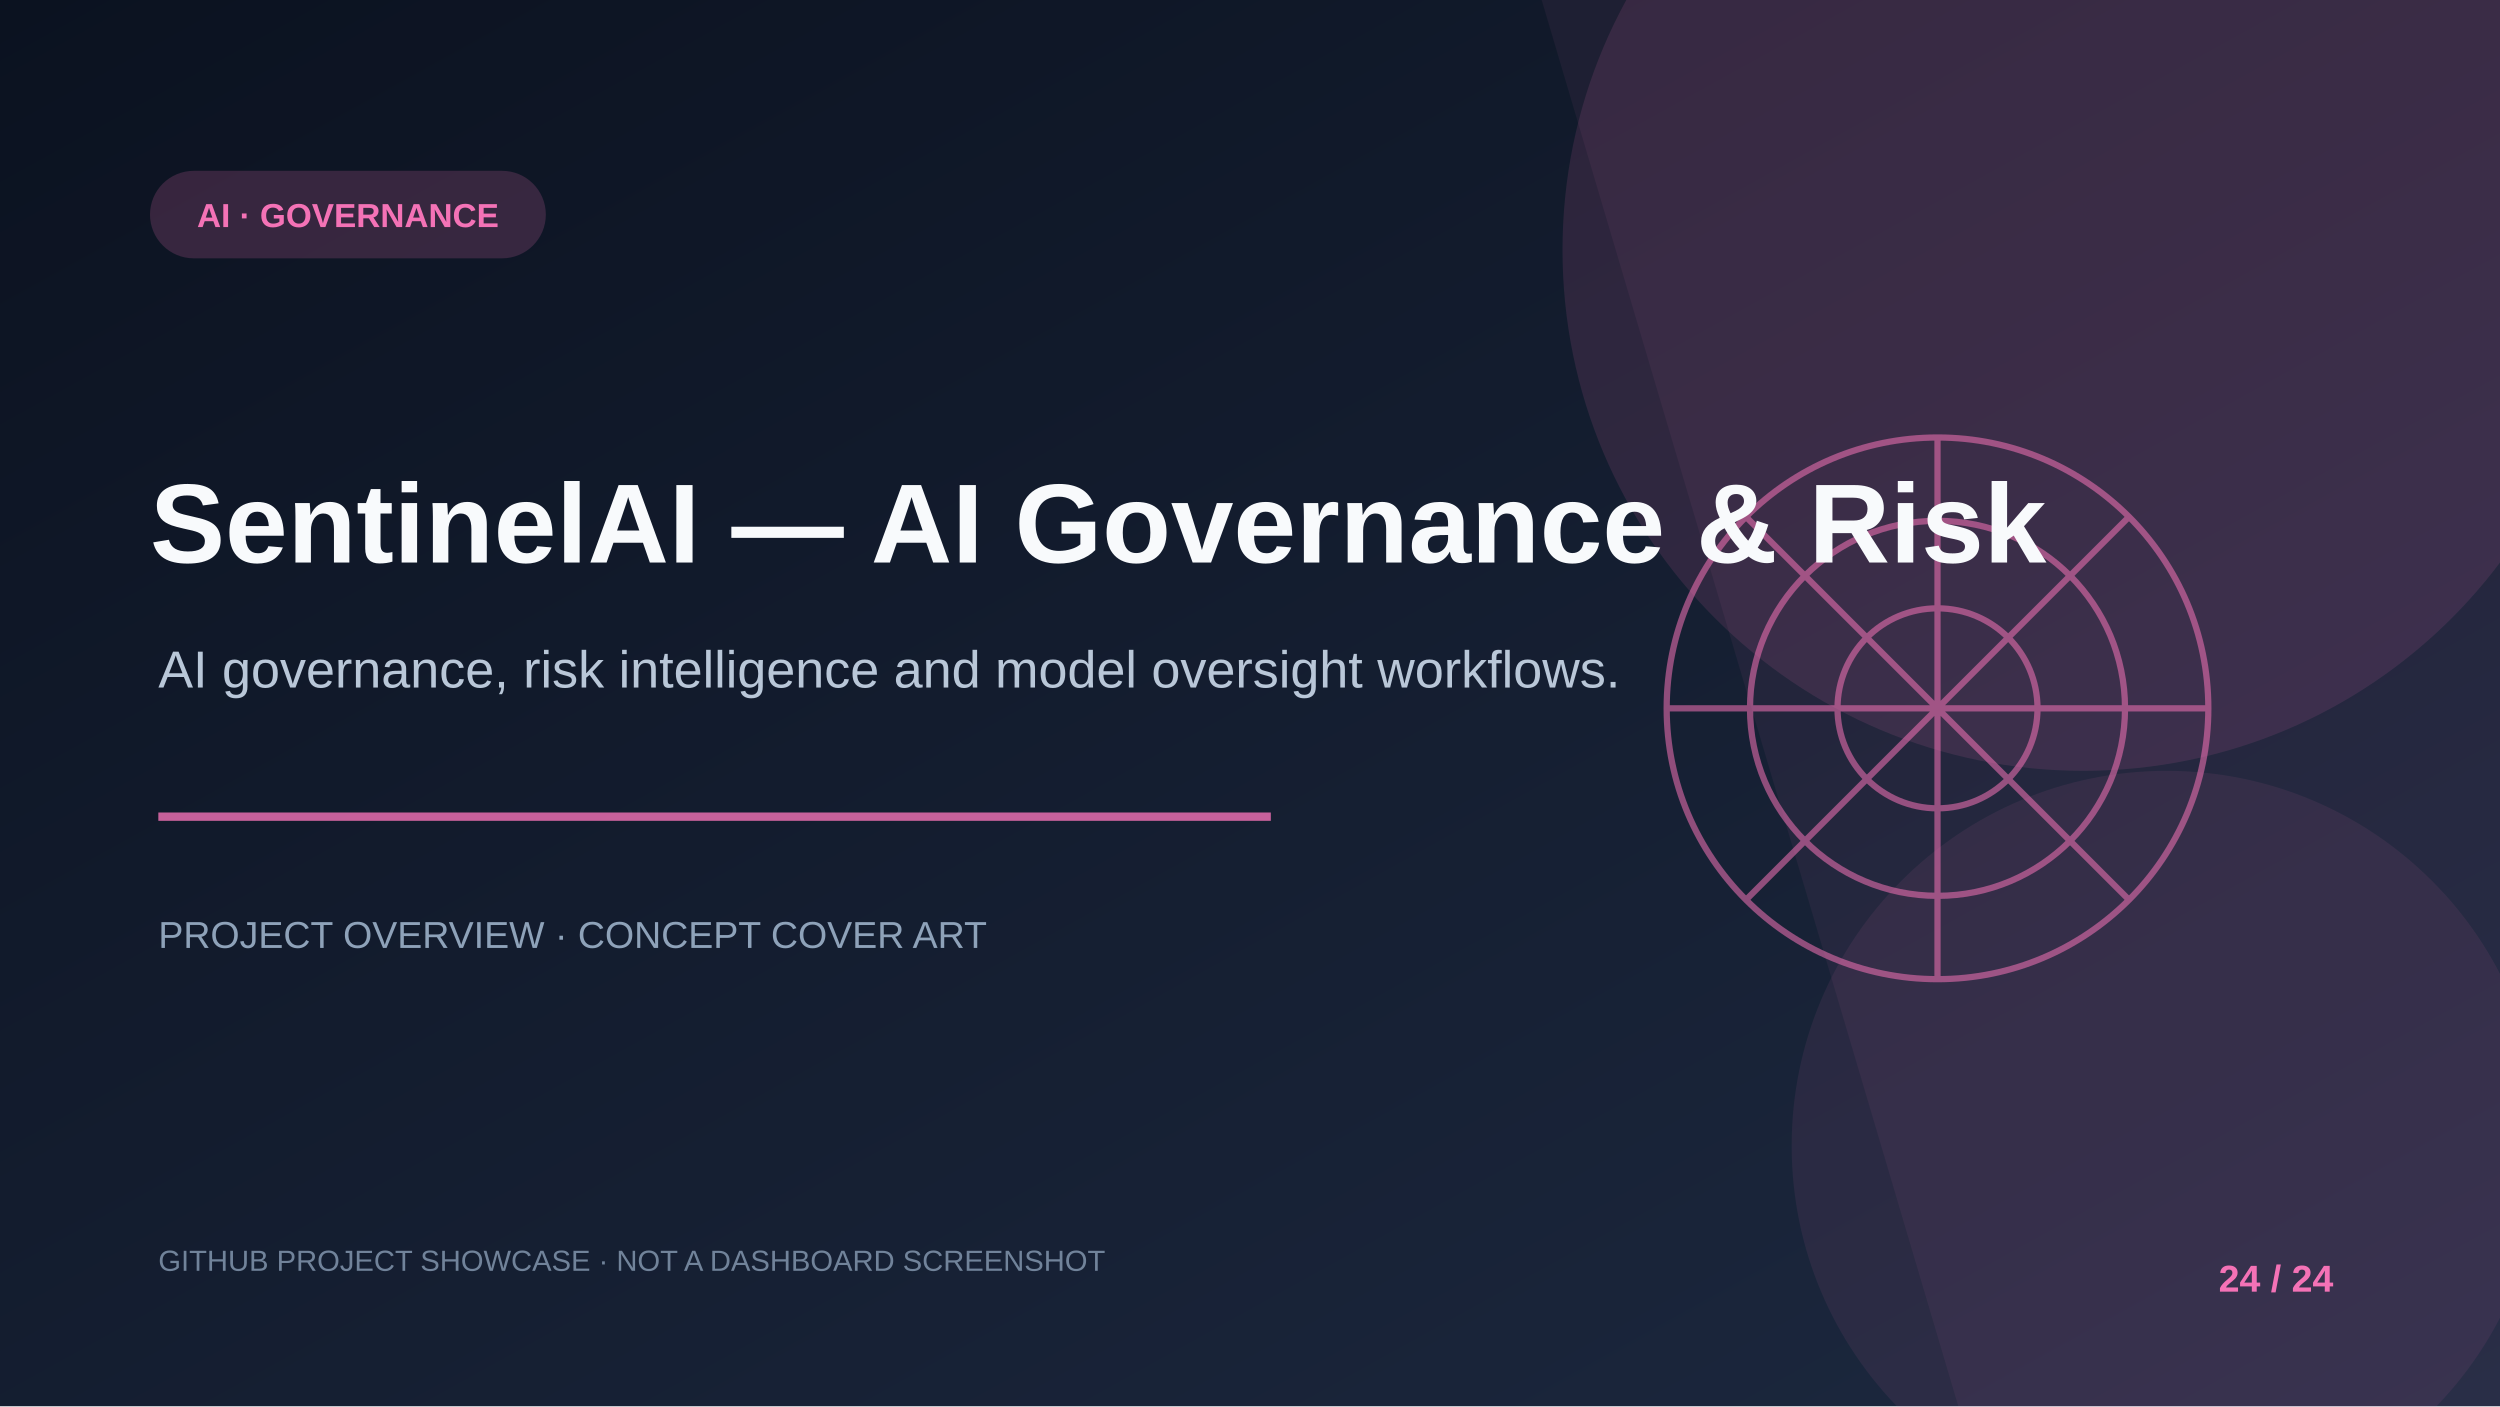
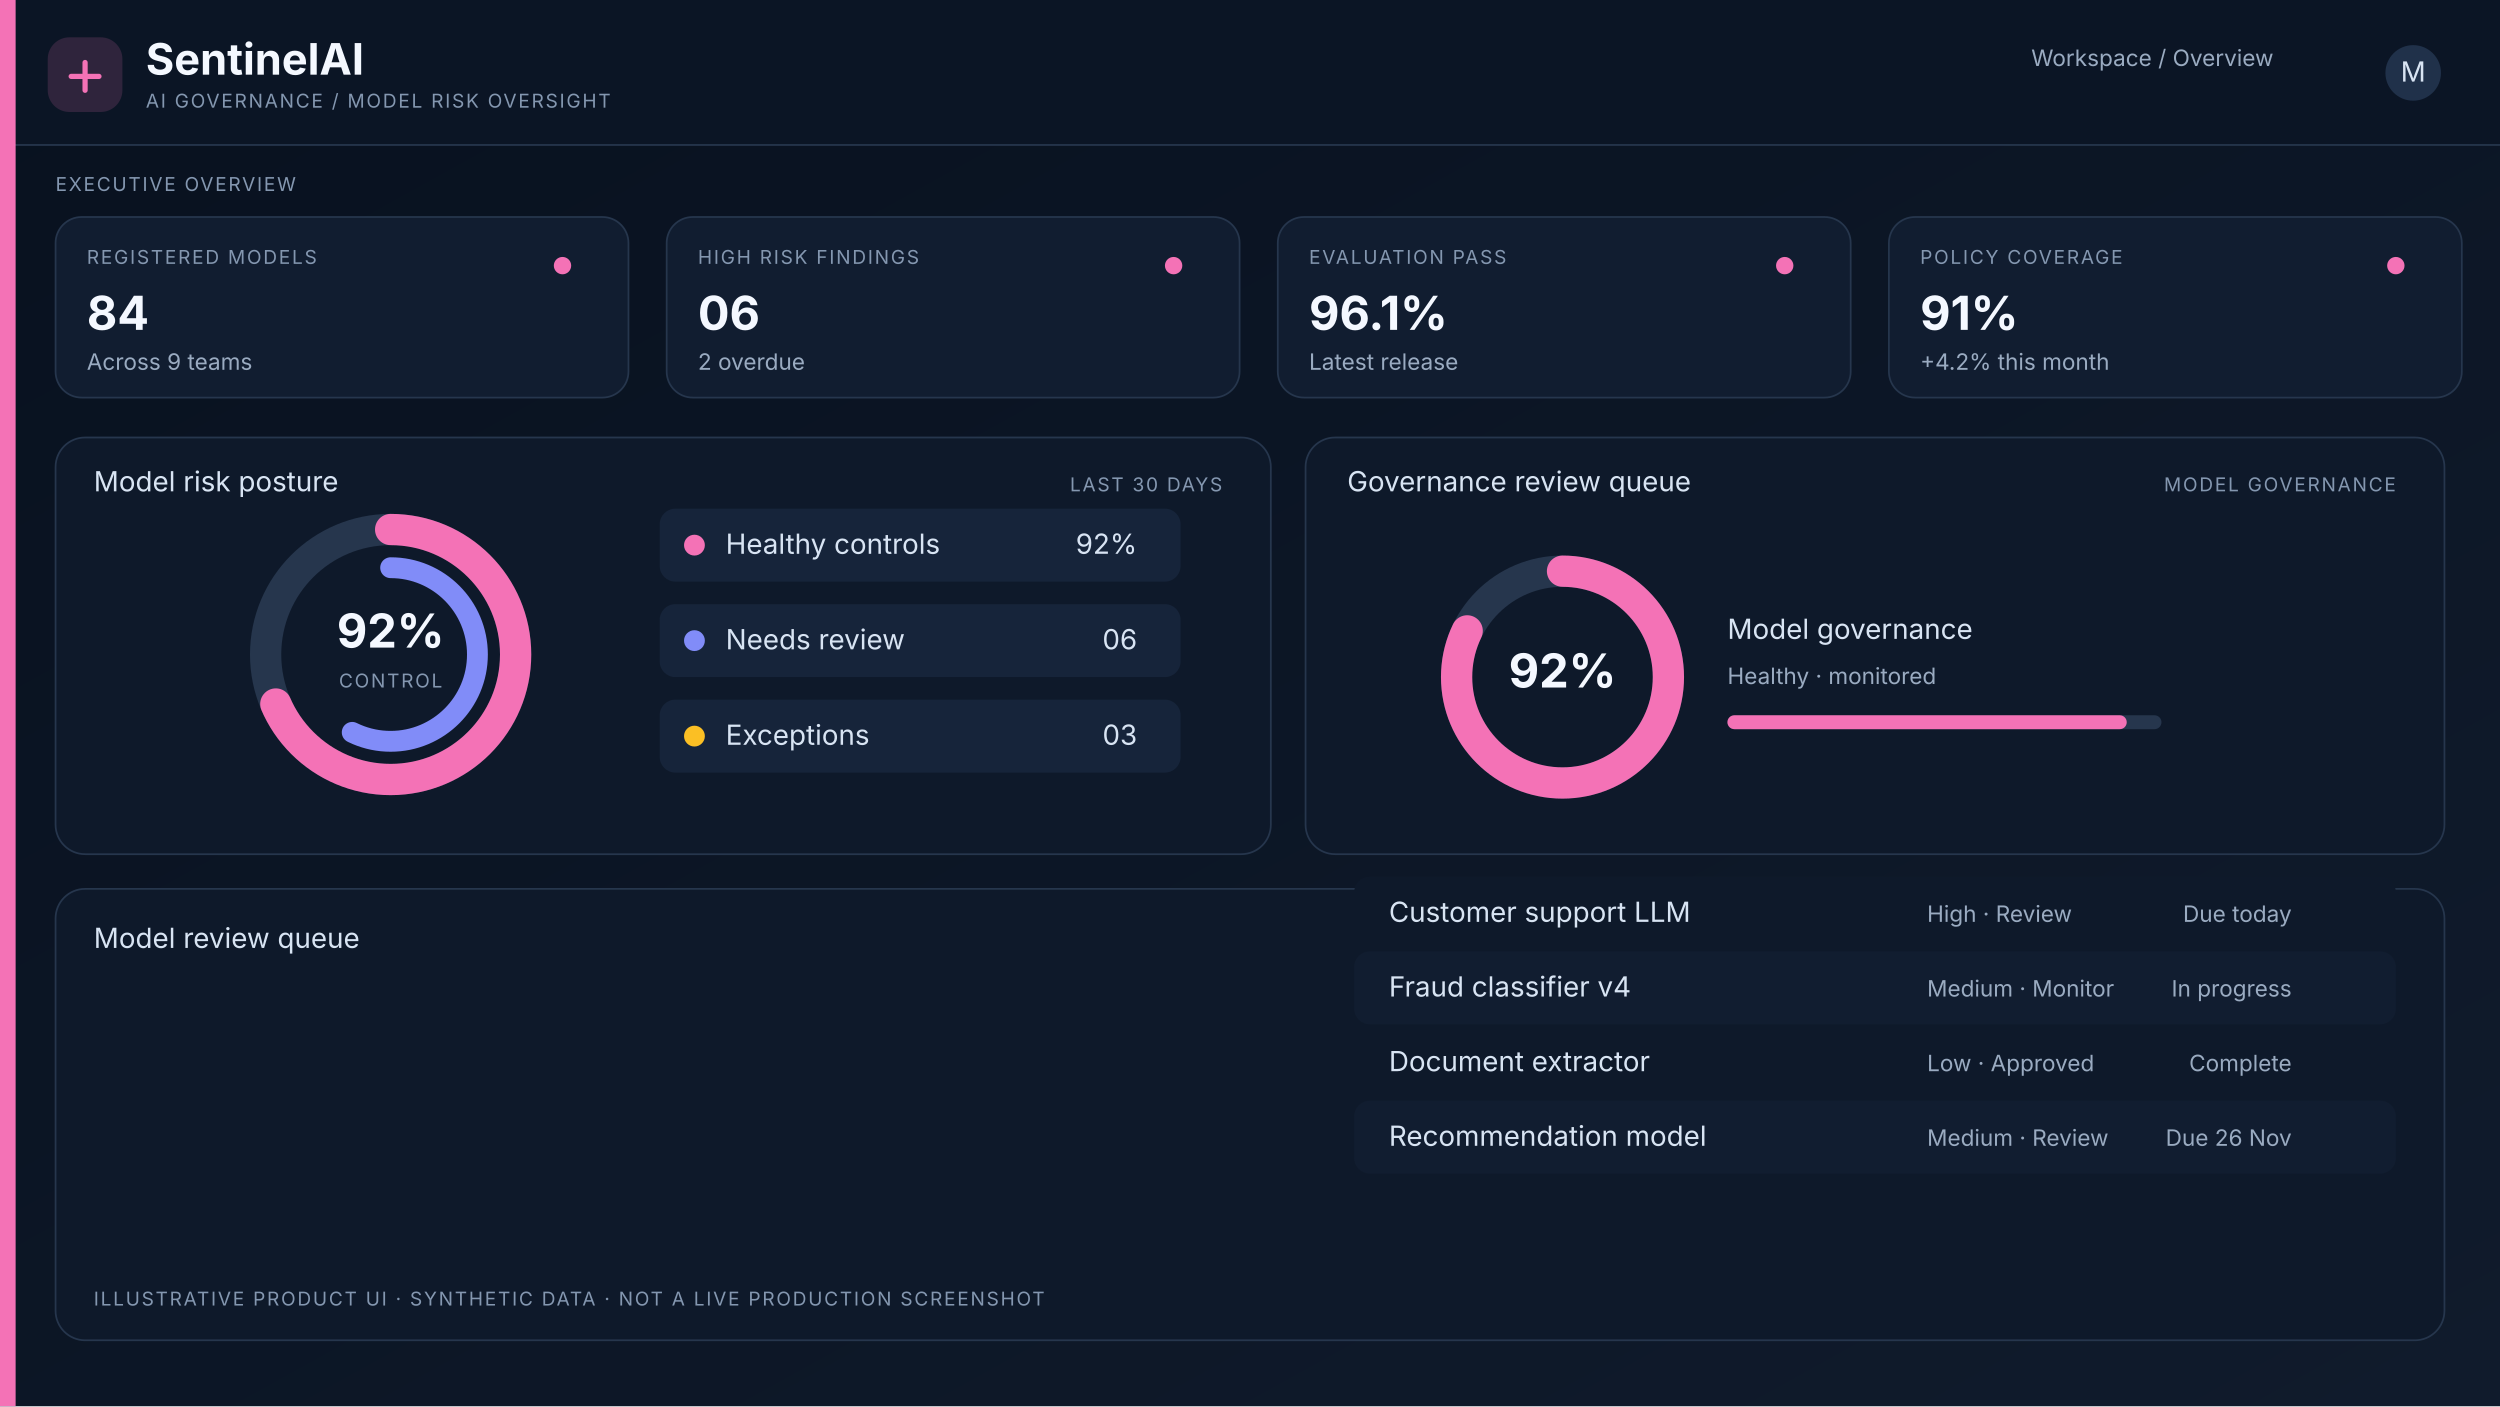
- <svg xmlns="http://www.w3.org/2000/svg" width="1200" height="675" viewBox="0 0 1200 675">
+ <svg xmlns="http://www.w3.org/2000/svg" width="1440" height="810" viewBox="0 0 1440 810" role="img" aria-labelledby="title desc">
  <defs>
-     <linearGradient id="g" x1="0" y1="0" x2="1" y2="1">
-       <stop offset="0" stop-color="#0b1220" />
-       <stop offset="1" stop-color="#1d2940" />
+     <linearGradient id="bg" x2="1" y2="1">
+       <stop stop-color="#08111f" />
+       <stop offset="1" stop-color="#101b2c" />
+     </linearGradient>
+     <linearGradient id="glow">
+       <stop stop-color="#f472b6" stop-opacity=".25" />
+       <stop offset="1" stop-color="#818cf8" stop-opacity=".02" />
    </linearGradient>
  </defs>
-   <rect width="1200" height="675" fill="url(#g)" />
-   <circle cx="1000" cy="120" r="250" fill="#f472b6" opacity=".12" />
-   <circle cx="1040" cy="550" r="180" fill="#f472b6" opacity=".08" />
-   <path d="M740 0 L1200 0 L1200 675 L940 675 Z" fill="#f472b6" opacity=".06" />
-   <g fill="none" stroke="#f472b6" stroke-width="3" opacity=".55">
-     <circle cx="930" cy="340" r="130" />
-     <circle cx="930" cy="340" r="90" />
-     <circle cx="930" cy="340" r="48" />
-     <path d="M800 340 H1060 M930 210 V470 M838 248 L1022 432 M1022 248 L838 432" />
+   <style>.body{font:16px Inter,Arial,sans-serif;fill:#d8e4f3}.small{font:13px Inter,Arial,sans-serif;fill:#9aabc1}.tiny{font:11px Inter,Arial,sans-serif;fill:#8497b0;letter-spacing:1px}.metric{font: bold 27px Inter,Arial,sans-serif;fill:#f4f8ff}.head{font:bold 25px Inter,Arial,sans-serif;fill:#f4f8ff}.muted{font:13px Inter,Arial,sans-serif;fill:#91a4bc}</style>
+   <rect width="1440" height="810" fill="url(#bg)" />
+   <rect x="0" y="0" width="1440" height="84" fill="#0b1525" />
+   <rect x="0" y="83" width="1440" height="1" fill="#26364d" />
+   <rect x="0" y="0" width="9" height="810" fill="#f472b6" />
+   <rect x="28" y="22" width="42" height="42" rx="12" fill="#f472b6" opacity=".16" stroke="#f472b6" />
+   <path d="M41 44h16M49 36v16" stroke="#f472b6" stroke-width="3" stroke-linecap="round" />
+   <text x="84" y="43" class="head">SentinelAI</text>
+   <text x="84" y="62" class="tiny">AI GOVERNANCE / MODEL RISK OVERSIGHT</text>
+   <text x="1170" y="38" class="small">Workspace  /  Overview</text>
+   <circle cx="1390" cy="42" r="16" fill="#20314a" />
+   <text x="1390" y="47" text-anchor="middle" class="body">M</text>
+   <text x="32" y="110" class="tiny">EXECUTIVE OVERVIEW</text>
+   <g transform="translate(32 125)">
+     <rect width="330" height="104" rx="15" fill="#111d30" stroke="#26364d" />
+     <text x="18" y="27" class="tiny">REGISTERED MODELS</text>
+     <text x="18" y="65" class="metric">84</text>
+     <text x="18" y="88" class="small" fill="#f472b6">Across 9 teams</text>
+     <circle cx="292" cy="28" r="5" fill="#f472b6" />
  </g>
-   <rect x="72" y="82" width="190" height="42" rx="21" fill="#f472b6" opacity=".18" />
-   <text x="167" y="109" text-anchor="middle" fill="#f472b6" font-family="Arial" font-size="16" font-weight="700">AI · GOVERNANCE</text>
-   <text x="72" y="270" fill="#f8fafc" font-family="Arial" font-size="54" font-weight="700">SentinelAI — AI Governance &amp; Risk</text>
-   <text x="76" y="330" fill="#b9c7d8" font-family="Arial" font-size="25">AI governance, risk intelligence and model oversight workflows.</text>
-   <path d="M76 392 H610" stroke="#f472b6" stroke-width="4" opacity=".8" />
-   <text x="76" y="455" fill="#8ea2b9" font-family="Arial" font-size="18">PROJECT OVERVIEW · CONCEPT COVER ART</text>
-   <text x="76" y="610" fill="#71839a" font-family="Arial" font-size="14">GITHUB PROJECT SHOWCASE · NOT A DASHBOARD SCREENSHOT</text>
-   <text x="1120" y="620" text-anchor="end" fill="#f472b6" font-family="Arial" font-size="18" font-weight="700">24 / 24</text>
+   <g transform="translate(384 125)">
+     <rect width="330" height="104" rx="15" fill="#111d30" stroke="#26364d" />
+     <text x="18" y="27" class="tiny">HIGH RISK FINDINGS</text>
+     <text x="18" y="65" class="metric">06</text>
+     <text x="18" y="88" class="small" fill="#f472b6">2 overdue</text>
+     <circle cx="292" cy="28" r="5" fill="#f472b6" />
+   </g>
+   <g transform="translate(736 125)">
+     <rect width="330" height="104" rx="15" fill="#111d30" stroke="#26364d" />
+     <text x="18" y="27" class="tiny">EVALUATION PASS</text>
+     <text x="18" y="65" class="metric">96.1%</text>
+     <text x="18" y="88" class="small" fill="#f472b6">Latest release</text>
+     <circle cx="292" cy="28" r="5" fill="#f472b6" />
+   </g>
+   <g transform="translate(1088 125)">
+     <rect width="330" height="104" rx="15" fill="#111d30" stroke="#26364d" />
+     <text x="18" y="27" class="tiny">POLICY COVERAGE</text>
+     <text x="18" y="65" class="metric">91%</text>
+     <text x="18" y="88" class="small" fill="#f472b6">+4.2% this month</text>
+     <circle cx="292" cy="28" r="5" fill="#f472b6" />
+   </g>
+   <rect x="32" y="252" width="700" height="240" rx="17" fill="#0e192a" stroke="#26364d" />
+   <text x="54" y="283" class="body" font-weight="bold">Model risk posture</text>
+   <text x="704" y="283" class="tiny" text-anchor="end">LAST 30 DAYS</text>
+   <g transform="translate(90 285)">
+     <circle cx="135" cy="92" r="72" fill="none" stroke="#26364d" stroke-width="18" />
+     <circle cx="135" cy="92" r="72" fill="none" stroke="#f472b6" stroke-width="18" stroke-dasharray="310 452" transform="rotate(-90 135 92)" stroke-linecap="round" />
+     <circle cx="135" cy="92" r="50" fill="none" stroke="#818cf8" stroke-width="12" stroke-dasharray="180 314" transform="rotate(-90 135 92)" stroke-linecap="round" />
+     <text x="135" y="88" text-anchor="middle" class="metric">92%</text>
+     <text x="135" y="111" text-anchor="middle" class="tiny">CONTROL</text>
+     <g transform="translate(290 8)">
+       <rect width="300" height="42" rx="9" fill="#16243a" />
+       <circle cx="20" cy="21" r="6" fill="#f472b6" />
+       <text x="38" y="26" class="body">Healthy controls</text>
+       <text x="275" y="26" text-anchor="end" class="body">92%</text>
+       <rect y="55" width="300" height="42" rx="9" fill="#16243a" />
+       <circle cx="20" cy="76" r="6" fill="#818cf8" />
+       <text x="38" y="81" class="body">Needs review</text>
+       <text x="275" y="81" text-anchor="end" class="body">06</text>
+       <rect y="110" width="300" height="42" rx="9" fill="#16243a" />
+       <circle cx="20" cy="131" r="6" fill="#fbbf24" />
+       <text x="38" y="136" class="body">Exceptions</text>
+       <text x="275" y="136" text-anchor="end" class="body">03</text>
+     </g>
+   </g>
+   <rect x="752" y="252" width="656" height="240" rx="17" fill="#0e192a" stroke="#26364d" />
+   <text x="776" y="283" class="body" font-weight="bold">Governance review queue</text>
+   <text x="1380" y="283" class="tiny" text-anchor="end">MODEL GOVERNANCE</text>
+   <g transform="translate(790 318)">
+     <circle cx="110" cy="72" r="61" fill="none" stroke="#26364d" stroke-width="18" />
+     <circle cx="110" cy="72" r="61" fill="none" stroke="#f472b6" stroke-width="18" stroke-dasharray="315 383" transform="rotate(-90 110 72)" stroke-linecap="round" />
+     <text x="110" y="78" text-anchor="middle" class="metric">92%</text>
+     <text x="205" y="50" class="body">Model governance</text>
+     <text x="205" y="76" class="small">Healthy · monitored</text>
+     <rect x="205" y="94" width="250" height="8" rx="4" fill="#26364d" />
+     <rect x="205" y="94" width="230" height="8" rx="4" fill="#f472b6" />
+   </g>
+   <rect x="32" y="512" width="1376" height="260" rx="17" fill="#0e192a" stroke="#26364d" />
+   <text x="54" y="546" class="body" font-weight="bold">Model review queue</text>
+   <text x="800" y="576" class="tiny">RECORD / ENTITY</text>
+   <text x="1110" y="576" class="tiny">STATUS / VALUE</text>
+   <text x="1380" y="576" text-anchor="end" class="tiny">DETAIL</text>
+   <g transform="translate(0 0)">
+     <rect x="780" y="505" width="600" height="42" rx="9" fill="#0e192a" />
+     <text x="800" y="531" class="body">Customer support LLM</text>
+     <text x="1110" y="531" class="small">High · Review</text>
+     <text x="1320" y="531" class="small" text-anchor="end">Due today</text>
+   </g>
+   <g transform="translate(0 43)">
+     <rect x="780" y="505" width="600" height="42" rx="9" fill="#111d30" />
+     <text x="800" y="531" class="body">Fraud classifier v4</text>
+     <text x="1110" y="531" class="small">Medium · Monitor</text>
+     <text x="1320" y="531" class="small" text-anchor="end">In progress</text>
+   </g>
+   <g transform="translate(0 86)">
+     <rect x="780" y="505" width="600" height="42" rx="9" fill="#0e192a" />
+     <text x="800" y="531" class="body">Document extractor</text>
+     <text x="1110" y="531" class="small">Low · Approved</text>
+     <text x="1320" y="531" class="small" text-anchor="end">Complete</text>
+   </g>
+   <g transform="translate(0 129)">
+     <rect x="780" y="505" width="600" height="42" rx="9" fill="#111d30" />
+     <text x="800" y="531" class="body">Recommendation model</text>
+     <text x="1110" y="531" class="small">Medium · Review</text>
+     <text x="1320" y="531" class="small" text-anchor="end">Due 26 Nov</text>
+   </g>
+   <text x="54" y="752" class="tiny">ILLUSTRATIVE PRODUCT UI · SYNTHETIC DATA · NOT A LIVE PRODUCTION SCREENSHOT</text>
</svg>
